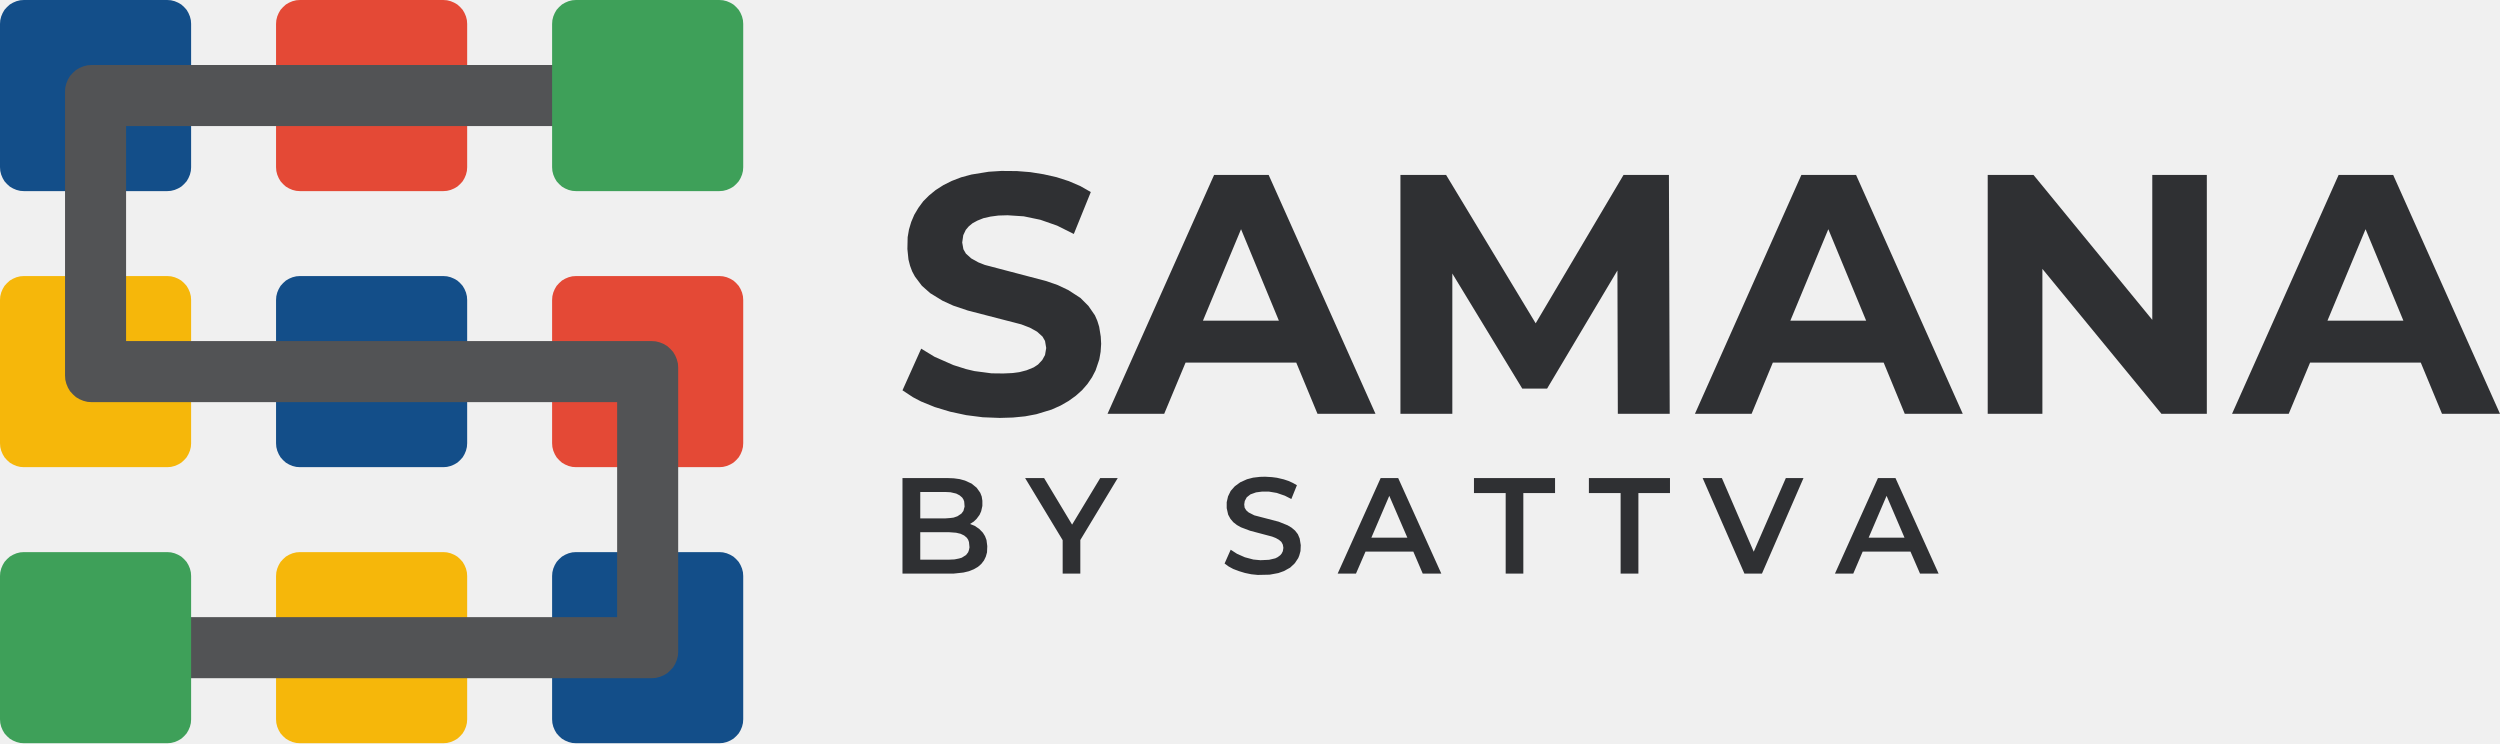
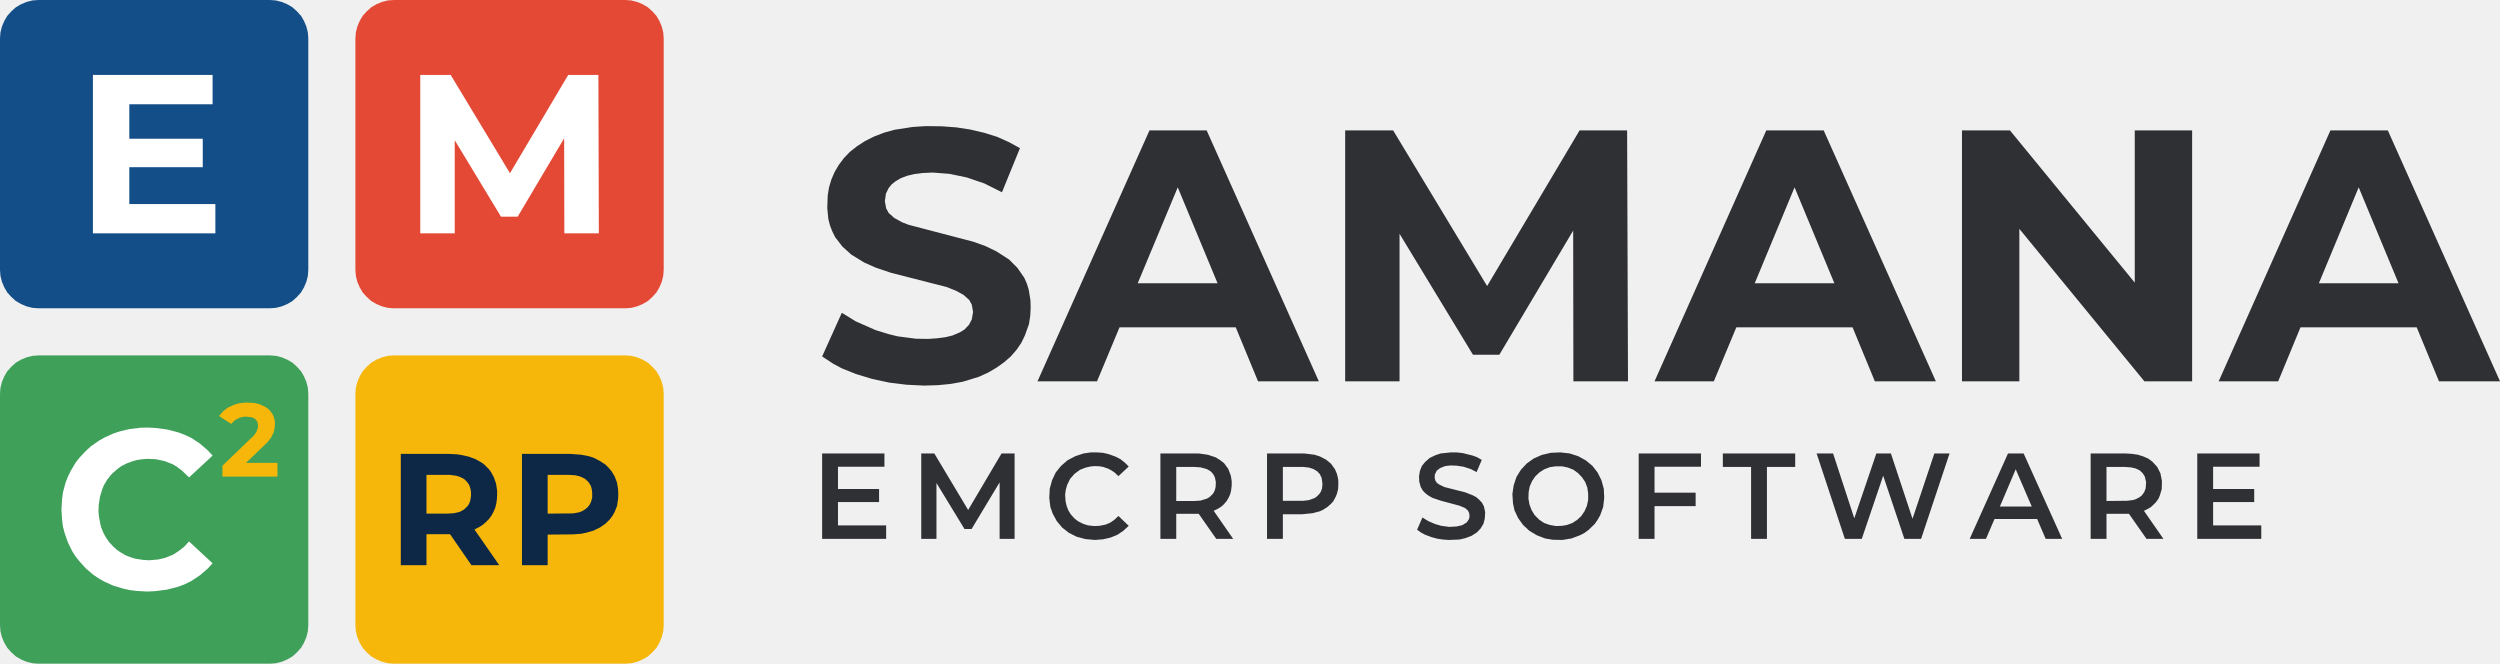
- <svg xmlns="http://www.w3.org/2000/svg" viewBox="0 0 1883.7 560.0" role="img" aria-label="Samana by Sattva">
-   <path fill="#134e89" d="M126 0L18 0L15.2 0.2L12.4 0.9L9.8 2L7.4 3.4L5.3 5.3L3.4 7.4L2 9.8L0.9 12.4L0.2 15.2L0 18L0 126L0.2 128.8L0.9 131.6L2 134.2L3.4 136.6L5.3 138.7L7.4 140.6L9.8 142L12.4 143.1L15.2 143.8L18 144L126 144L128.8 143.8L131.6 143.1L134.2 142L136.6 140.6L138.7 138.7L140.6 136.6L142 134.2L143.1 131.6L143.8 128.8L144 126L144 18L143.8 15.2L143.1 12.4L142 9.8L140.6 7.4L138.7 5.3L136.6 3.4L134.2 2L131.6 0.9L128.8 0.2Z" />
-   <path fill="#e44936" d="M334 0L226 0L223.2 0.2L220.4 0.9L217.8 2L215.4 3.4L213.3 5.3L211.4 7.4L210 9.8L208.9 12.4L208.2 15.2L208 18L208 126L208.2 128.8L208.9 131.6L210 134.2L211.4 136.6L213.3 138.7L215.4 140.6L217.8 142L220.4 143.1L223.2 143.8L226 144L334 144L336.8 143.8L339.6 143.1L342.2 142L344.6 140.6L346.7 138.7L348.6 136.6L350 134.2L351.1 131.6L351.8 128.8L352 126L352 18L351.8 15.2L351.1 12.4L350 9.8L348.6 7.4L346.7 5.3L344.6 3.4L342.2 2L339.6 0.9L336.8 0.2Z" />
-   <path fill="#f6b70a" d="M126 208L18 208L15.2 208.2L12.4 208.9L9.8 210L7.4 211.4L5.3 213.3L3.4 215.4L2 217.8L0.9 220.4L0.2 223.2L0 226L0 334L0.2 336.8L0.9 339.6L2 342.2L3.4 344.6L5.3 346.7L7.4 348.6L9.8 350L12.4 351.1L15.2 351.8L18 352L126 352L128.8 351.8L131.6 351.1L134.2 350L136.6 348.6L138.7 346.7L140.6 344.6L142 342.2L143.1 339.6L143.8 336.8L144 334L144 226L143.8 223.2L143.1 220.4L142 217.8L140.6 215.4L138.7 213.3L136.6 211.4L134.2 210L131.6 208.9L128.8 208.2Z" />
-   <path fill="#134e89" d="M334 208L226 208L223.2 208.2L220.4 208.9L217.8 210L215.4 211.4L213.3 213.3L211.4 215.4L210 217.8L208.9 220.4L208.2 223.2L208 226L208 334L208.2 336.8L208.9 339.6L210 342.2L211.4 344.6L213.3 346.7L215.4 348.6L217.8 350L220.4 351.1L223.2 351.8L226 352L334 352L336.8 351.8L339.6 351.1L342.2 350L344.6 348.6L346.7 346.7L348.6 344.6L350 342.2L351.1 339.6L351.8 336.8L352 334L352 226L351.8 223.2L351.1 220.4L350 217.8L348.6 215.4L346.7 213.3L344.6 211.4L342.2 210L339.6 208.9L336.8 208.2Z" />
-   <path fill="#e44936" d="M542 208L434 208L431.2 208.2L428.4 208.9L425.8 210L423.4 211.4L421.3 213.3L419.4 215.4L418 217.8L416.9 220.4L416.2 223.2L416 226L416 334L416.2 336.8L416.9 339.6L418 342.2L419.4 344.6L421.3 346.7L423.4 348.6L425.8 350L428.4 351.1L431.2 351.8L434 352L542 352L544.8 351.8L547.6 351.1L550.2 350L552.6 348.6L554.7 346.7L556.6 344.6L558 342.2L559.1 339.6L559.8 336.8L560 334L560 226L559.8 223.2L559.1 220.4L558 217.8L556.6 215.4L554.7 213.3L552.6 211.4L550.2 210L547.6 208.9L544.8 208.2Z" />
-   <path fill="#f6b70a" d="M334 416L226 416L223.2 416.2L220.4 416.9L217.8 418L215.4 419.4L213.3 421.3L211.4 423.4L210 425.8L208.9 428.4L208.2 431.2L208 434L208 542L208.2 544.8L208.9 547.6L210 550.2L211.4 552.6L213.3 554.7L215.4 556.6L217.8 558L220.4 559.1L223.2 559.8L226 560L334 560L336.8 559.8L339.6 559.1L342.2 558L344.6 556.6L346.7 554.7L348.6 552.6L350 550.2L351.1 547.6L351.8 544.8L352 542L352 434L351.8 431.2L351.1 428.4L350 425.8L348.6 423.4L346.7 421.3L344.6 419.4L342.2 418L339.6 416.9L336.8 416.2Z" />
-   <path fill="#134e89" d="M542 416L434 416L431.2 416.2L428.4 416.9L425.8 418L423.4 419.4L421.3 421.3L419.4 423.4L418 425.8L416.9 428.4L416.2 431.2L416 434L416 542L416.2 544.8L416.9 547.6L418 550.2L419.4 552.6L421.3 554.7L423.4 556.6L425.8 558L428.4 559.1L431.2 559.8L434 560L542 560L544.8 559.8L547.6 559.1L550.2 558L552.6 556.6L554.7 554.7L556.6 552.6L558 550.2L559.1 547.6L559.8 544.8L560 542L560 434L559.8 431.2L559.1 428.4L558 425.8L556.6 423.4L554.7 421.3L552.6 419.4L550.2 418L547.6 416.9L544.8 416.2Z" />
-   <path fill="#525355" d="M65.9 49.2L62.8 50L59.9 51.2L57.2 52.8L54.9 54.9L52.8 57.2L51.2 59.9L50 62.8L49.2 65.9L49 69L49 283L49.2 286.1L50 289.2L51.2 292.1L52.8 294.8L54.9 297.1L57.2 299.2L59.9 300.8L62.8 302L65.9 302.8L69 303L465 303L465 465L142.5 465L142.5 511L491 511L494.1 510.8L497.2 510L500.1 508.8L502.8 507.2L505.1 505.1L507.2 502.8L508.8 500.1L510 497.2L510.8 494.1L511 491L511 277L510.8 273.9L510 270.8L508.8 267.9L507.2 265.2L505.1 262.9L502.8 260.8L500.1 259.2L497.2 258L494.1 257.2L491 257L95 257L95 95L417.5 95L417.5 49L69 49Z" />
-   <path fill="#3ea059" d="M126 416L18 416L15.2 416.2L12.4 416.9L9.8 418L7.4 419.4L5.3 421.3L3.4 423.4L2 425.8L0.9 428.4L0.2 431.2L0 434L0 542L0.2 544.8L0.9 547.6L2 550.2L3.4 552.6L5.3 554.7L7.4 556.6L9.8 558L12.4 559.1L15.2 559.8L18 560L126 560L128.8 559.8L131.6 559.1L134.2 558L136.6 556.6L138.7 554.7L140.6 552.6L142 550.2L143.1 547.6L143.8 544.8L144 542L144 434L143.8 431.2L143.1 428.4L142 425.8L140.6 423.4L138.7 421.3L136.6 419.4L134.2 418L131.6 416.9L128.8 416.2Z" />
-   <path fill="#3ea059" d="M542 0L434 0L431.2 0.2L428.4 0.9L425.8 2L423.4 3.4L421.3 5.3L419.4 7.4L418 9.8L416.9 12.4L416.2 15.2L416 18L416 126L416.2 128.8L416.9 131.6L418 134.2L419.4 136.6L421.3 138.7L423.4 140.6L425.8 142L428.4 143.1L431.2 143.8L434 144L542 144L544.8 143.8L547.6 143.1L550.2 142L552.6 140.6L554.7 138.7L556.6 136.6L558 134.2L559.1 131.6L559.8 128.8L560 126L560 18L559.8 15.2L559.1 12.4L558 9.8L556.6 7.4L554.7 5.3L552.6 3.4L550.2 2L547.6 0.9L544.8 0.2Z" />
-   <path fill="#2f3033" fill-rule="evenodd" d="M763.2 314.6L772.4 313.7L780.9 312.1L792.4 308.6L799.1 305.6L805.2 302.1L810.6 298.2L815.3 294L819.4 289.3L822.8 284.3L825.5 279.1L828.3 270.8L829.3 265.1L829.7 259.1L829.4 253.6L828.2 246.2L826.8 241.7L825 237.6L820.1 230.5L814.1 224.5L805 218.6L797 214.8L788.4 211.8L742 199.6L737.2 197.7L731.8 194.7L727.8 191.1L725.9 187.8L725 182.7L725.8 177.2L727.7 173.2L729.9 170.6L732.8 168.2L736.5 166.2L741 164.4L746.3 163.2L752.3 162.4L759.2 162.2L771.4 163L783.9 165.6L796.5 170L809.1 176.3L821.9 144.7L814 140.2L805.4 136.5L796.1 133.5L786.3 131.3L776.3 129.7L766.2 128.9L754.5 128.8L745 129.4L732 131.5L724.2 133.6L717.2 136.3L710.8 139.5L705 143.2L700 147.3L695.6 151.7L692 156.6L688.9 161.8L686.6 167.2L684.9 172.9L683.9 178.7L683.7 187.6L684.5 195.5L685.7 200.2L687.3 204.5L689.4 208.4L694.6 215.3L700.9 220.9L710.2 226.6L718.3 230.3L729.3 234L769.5 244.4L776 246.9L781.4 249.9L785.5 253.6L787.4 256.9L788.3 262.2L787.4 267.5L785.3 271.3L782.1 274.7L778.9 276.8L773.5 279L768.5 280.3L762.7 281.1L756 281.4L747.1 281.3L734.2 279.6L727.9 278.1L718.4 275.1L704.1 268.8L694.1 262.7L680 294.1L687.9 299.3L694 302.5L704.3 306.7L715.9 310.2L728 312.8L740.5 314.4L753.3 314.9ZM893.3 273.2L976.7 273.2L992.7 311.8L1036.4 311.8L955.9 131.8L914.8 131.8L834.5 311.8L877.2 311.8ZM935.1 172.7L963.6 241.6L906.4 241.6ZM1147 292.8L1165.7 292.8L1218.7 203.8L1219 311.8L1258.1 311.8L1257.5 131.8L1223.3 131.8L1157.1 243.6L1089.6 131.8L1055.2 131.8L1055.2 311.8L1094.3 311.8L1094.3 206.1ZM1319.8 311.8L1335.8 273.2L1419.3 273.2L1435.2 311.8L1478.9 311.8L1398.5 131.8L1357.3 131.8L1277.1 311.8ZM1349 241.6L1377.6 172.7L1406.1 241.6ZM1628.6 311.8L1662.8 311.8L1662.8 131.8L1621.7 131.8L1621.7 241L1532.2 131.8L1497.7 131.8L1497.7 311.8L1538.9 311.8L1538.9 202.6ZM1740.6 273.2L1824 273.2L1840 311.8L1883.7 311.8L1803.2 131.8L1762.1 131.8L1681.8 311.8L1724.5 311.8ZM1782.4 172.7L1810.9 241.6L1753.7 241.6Z" />
-   <path fill="#2f3033" fill-rule="evenodd" d="M718.5 432.2L725.9 431.4L730.1 430.4L733.8 428.9L736.9 427.1L739.4 424.9L741.4 422.3L742.8 419.4L743.7 416.2L743.9 411.5L743.3 406.9L742.2 404L740.6 401.4L737.8 398.5L734.4 396.2L730.9 394.8L733.7 393L735.8 391L738.1 387.9L739.3 385.2L740.2 381.2L740.2 377.3L739.7 374.1L738.6 371.3L735.9 367.5L732.1 364.4L727.1 362.1L723.1 361L718.7 360.4L713.7 360.2L680 360.2L680 432.2ZM715 401L720.4 401.4L723.8 402.2L726.5 403.5L728.5 405.2L729.5 406.7L730.1 408.4L730.5 412.4L730.1 414.4L729.5 416.1L727.9 418.2L724.7 420.2L722.7 420.8L719.2 421.5L715 421.7L693.4 421.7L693.4 401ZM712.3 370.7L716.2 370.9L720.5 371.9L723 373.2L725 374.9L725.9 376.3L726.5 377.9L726.8 381.7L725.9 385L724.4 387L721.4 389L718.5 390L716.2 390.3L712.3 390.6L693.4 390.6L693.4 370.7ZM842.2 360.2L829 360.2L807.8 395.3L786.7 360.2L772.4 360.2L800.7 407L800.7 432.2L814 432.2L814 406.9ZM956.7 433L963.2 431.8L967.4 430.3L972.1 427.7L975.6 424.4L978.2 420.5L979 418.5L979.9 415.2L980.1 410.8L979.3 405.8L977.9 402.5L975.8 399.8L973.2 397.6L970.2 395.8L963.5 393.1L945.1 388.3L940.8 386.1L939 384.5L937.8 382.5L937.5 380.1L937.9 377.5L939.4 374.7L942.2 372.5L946.4 371L951 370.4L956 370.4L962 371.4L968.1 373.5L973 376L977.2 365.6L974.2 363.9L970.9 362.4L967.3 361.2L962.2 360L958.4 359.5L953.2 359.2L949.4 359.3L944.2 359.9L939.6 361.1L934.5 363.4L930.4 366.4L927.3 369.9L925.3 374L924.3 378.4L924.3 382.9L925.4 387.8L927.1 390.9L929.3 393.5L932 395.6L935 397.3L941.9 399.9L958.5 404.3L961.3 405.4L963.6 406.7L965.5 408.3L966.6 410.4L967 412.8L966.6 415.3L965.7 417.1L964.6 418.4L962.7 419.8L960.9 420.7L956.2 421.8L949.7 422.1L944.4 421.6L938 419.9L932.1 417.3L927.3 414.2L922.7 424.6L925.7 426.8L929.2 428.7L933.4 430.3L938 431.7L942.8 432.7L947.7 433.2ZM1028.9 415.6L1064.9 415.6L1072 432.2L1086 432.2L1053.5 360.2L1040.3 360.2L1007.9 432.2L1021.7 432.2ZM1046.8 373.6L1060.4 405.1L1033.3 405.1ZM1171.7 371.5L1171.7 360.2L1110.6 360.2L1110.6 371.5L1134.5 371.5L1134.5 432.2L1147.8 432.2L1147.8 371.5ZM1258.3 371.5L1258.3 360.2L1197.2 360.2L1197.2 371.5L1221.1 371.5L1221.1 432.2L1234.5 432.2L1234.5 371.5ZM1345.6 360.2L1321.4 415.7L1297.4 360.2L1282.9 360.2L1314.4 432.2L1327.6 432.2L1358.9 360.2ZM1403.5 415.6L1439.5 415.6L1446.7 432.2L1460.7 432.2L1428.2 360.2L1415 360.2L1382.6 432.2L1396.4 432.2ZM1421.5 373.6L1435 405.1L1408 405.1Z" />
+ <svg xmlns="http://www.w3.org/2000/svg" viewBox="0 0 1167.7 310.0" role="img" aria-label="Samana, EMCRP software">
+   <g transform="translate(0.0 0.0)">
+     <path fill="#134e89" fill-rule="evenodd" d="M126 0L18 0L15.2 0.2L12.4 0.9L9.8 2L7.4 3.4L5.3 5.3L3.4 7.4L2 9.8L0.9 12.4L0.2 15.2L0 18L0 126L0.2 128.8L0.9 131.6L2 134.2L3.4 136.6L5.3 138.7L7.4 140.6L9.8 142L12.4 143.1L15.2 143.8L18 144L126 144L128.8 143.8L131.6 143.1L134.2 142L136.6 140.6L138.7 138.7L140.6 136.6L142 134.2L143.1 131.6L143.8 128.8L144 126L144 18L143.8 15.2L143.1 12.4L142 9.8L140.6 7.4L138.7 5.3L136.6 3.4L134.2 2L131.6 0.9L128.8 0.2Z" />
+     <path fill="#e44936" fill-rule="evenodd" d="M292 0L184 0L181.2 0.2L178.4 0.9L175.8 2L173.4 3.4L171.3 5.3L169.4 7.4L168 9.8L166.9 12.4L166.2 15.2L166 18L166 126L166.2 128.8L166.9 131.6L168 134.2L169.4 136.6L171.3 138.7L173.4 140.6L175.8 142L178.4 143.1L181.2 143.8L184 144L292 144L294.8 143.8L297.6 143.1L300.2 142L302.6 140.6L304.7 138.7L306.6 136.6L308 134.2L309.1 131.6L309.8 128.8L310 126L310 18L309.8 15.2L309.1 12.4L308 9.8L306.6 7.4L304.7 5.3L302.6 3.4L300.2 2L297.6 0.9L294.8 0.2Z" />
+     <path fill="#3ea059" fill-rule="evenodd" d="M126 166L18 166L15.2 166.2L12.4 166.9L9.8 168L7.4 169.4L5.3 171.3L3.4 173.4L2 175.8L0.9 178.4L0.2 181.2L0 184L0 292L0.2 294.8L0.9 297.6L2 300.2L3.4 302.6L5.3 304.7L7.4 306.6L9.8 308L12.4 309.1L15.2 309.8L18 310L126 310L128.8 309.8L131.6 309.1L134.2 308L136.6 306.6L138.7 304.7L140.6 302.6L142 300.2L143.1 297.6L143.8 294.8L144 292L144 184L143.8 181.2L143.1 178.4L142 175.8L140.6 173.4L138.7 171.3L136.6 169.4L134.2 168L131.6 166.9L128.8 166.2Z" />
+     <path fill="#f6b70a" fill-rule="evenodd" d="M292 166L184 166L181.2 166.2L178.4 166.9L175.8 168L173.4 169.4L171.3 171.3L169.4 173.4L168 175.8L166.9 178.4L166.2 181.2L166 184L166 292L166.2 294.8L166.9 297.6L168 300.2L169.4 302.6L171.3 304.7L173.4 306.6L175.8 308L178.4 309.1L181.2 309.8L184 310L292 310L294.8 309.8L297.6 309.1L300.2 308L302.6 306.6L304.7 304.7L306.6 302.6L308 300.2L309.1 297.6L309.8 294.8L310 292L310 184L309.8 181.2L309.1 178.4L308 175.8L306.6 173.4L304.7 171.3L302.6 169.4L300.2 168L297.6 166.9L294.8 166.2Z" />
+     <path fill="#ffffff" fill-rule="evenodd" d="M43.4 109L100.6 109L100.6 95.3L60.4 95.3L60.4 78.1L94.7 78.1L94.7 64.8L60.4 64.8L60.4 48.7L99.3 48.7L99.3 35L43.4 35ZM212.4 65.5L234 101.2L241.8 101.2L263.5 64.6L263.6 109L279.7 109L279.5 35L265.4 35L238.2 80.9L210.5 35L196.3 35L196.3 109L212.4 109ZM78 275.4L83.1 274.1L86.3 272.9L89.3 271.4L93.4 268.7L97.1 265.5L99.3 263.1L88.3 252.9L86 255.4L83.4 257.4L80.8 259.1L77 260.6L74 261.3L69.7 261.7L66.7 261.5L62.9 260.9L61.1 260.3L58.5 259.3L56.2 257.9L54.7 256.9L52.7 255.1L50.9 253.1L49.4 250.9L48.5 249.3L47.4 246.7L46.9 244.9L46.2 241.1L46 239L46.1 235.9L46.7 232L47.8 228.4L48.5 226.7L49.9 224.3L51.5 222.2L52.7 220.9L55.4 218.6L56.9 217.6L59.3 216.4L62 215.4L63.8 214.9L65.7 214.6L68.7 214.3L72.9 214.5L77 215.4L80.8 216.9L82.6 218L85.1 219.9L88.3 223L99.3 212.8L97.1 210.4L93.4 207.2L89.3 204.5L86.3 203.1L83.1 201.9L78 200.6L72.6 199.9L68.9 199.7L65.5 199.8L60.5 200.4L55.9 201.5L52.9 202.5L48.7 204.4L46.1 205.9L42.4 208.5L40.2 210.5L37.1 213.8L35.3 216.1L33 220L31.7 222.7L30.6 225.5L29.4 230L29 233.1L28.7 238L29 242.9L29.4 246L30.2 249L31.7 253.3L33.7 257.4L35.3 259.9L37.1 262.2L40.1 265.5L43.5 268.4L46 270.1L48.6 271.6L52.8 273.5L57.4 274.9L60.5 275.6L63.7 276L68.8 276.3L72.6 276.1Z" />
+     <path fill="#f6b70a" fill-rule="evenodd" d="M103.9 222.6L103.9 217.5L118.5 203.5L119.4 202.3L120.1 200.9L120.5 199.6L120.5 198.4L120.2 197L119.4 195.9L118.2 195.1L117 194.8L114.2 194.6L111.9 195.1L109.8 196.2L108 198L102.3 194.3L104.1 192.2L106.4 190.4L109.2 189.1L111.5 188.4L114.9 188L118.7 188.2L121.3 188.8L124 190.1L125.4 191.1L126.5 192.3L127.4 193.6L128 195.1L128.4 196.8L128.4 198.4L128.2 200.3L127.8 202L126.6 204.4L124.9 206.6L114.9 216.2L129.6 216.2L129.6 222.6Z" />
+     <path fill="#0d2747" fill-rule="evenodd" d="M187.2 212L187.2 264L199.2 264L199.2 249.5L210.2 249.5L220.2 264L233.2 264L221.6 247.3L223.6 246.3L225.4 245.2L226.9 243.9L228.3 242.5L229.5 240.9L230.5 239.1L231.3 237.2L231.8 235.2L232.1 233.1L232.2 230.9L232.2 229.1L231.7 225.9L230.7 223L229.3 220.4L228.4 219.2L226.2 217L225 216.1L222.2 214.5L219 213.3L215.4 212.5L213.5 212.2L209.4 212ZM209 239.9L199.2 239.9L199.2 221.8L210.1 221.8L213 222.2L214.7 222.7L216.7 223.7L217.8 224.7L219.1 226.4L219.8 228.5L220 230L220 231.7L219.6 234L219.1 235.3L218.3 236.5L216.7 238L214.7 239.1L212.1 239.7ZM243.8 264L255.8 264L255.8 249.7L267.6 249.6L271.5 249.3L273.9 248.8L277.3 247.8L280.2 246.4L282.8 244.6L284.9 242.5L286.1 240.9L287.1 239.1L288.2 236.3L288.7 233.1L288.8 230.9L288.7 228.6L288.2 225.4L287.1 222.5L285.5 219.9L284.2 218.4L282.8 217L280.2 215.3L277.3 213.8L275.1 213.1L271.5 212.4L266.3 212L243.8 212ZM255.8 239.9L255.8 221.8L265.6 221.8L268.7 222L270.5 222.4L272 223L273.3 223.7L274.9 225.2L276 227L276.4 228.5L276.6 230L276.6 232.5L276 234.6L275.3 235.9L274.4 237L273.3 237.9L272 238.7L270.5 239.3L267.7 239.8Z" />
+   </g>
+   <path fill="#2f3033" fill-rule="evenodd" d="M438.2 179.9L444.2 179.3L449.7 178.3L457.2 176L461.6 174L465.5 171.7L469 169.2L472.1 166.5L474.8 163.4L477 160.2L478.7 156.7L480.6 151.4L481.2 147.6L481.4 143.7L481.3 140.2L480.5 135.3L479.6 132.4L478.4 129.7L475.2 125.1L471.3 121.2L465.4 117.4L460.2 114.9L454.6 112.9L424.4 105L421.3 103.8L417.7 101.8L415.1 99.5L413.9 97.3L413.3 94L413.8 90.4L415.1 87.8L416.5 86.1L418.4 84.6L420.8 83.2L423.7 82.1L427.1 81.3L431.1 80.8L435.6 80.6L443.5 81.2L451.6 82.9L459.8 85.7L468 89.8L476.4 69.2L471.3 66.4L465.7 63.9L459.6 62L453.2 60.5L446.7 59.5L440.1 59L432.5 58.9L426.3 59.3L417.9 60.6L412.8 62L408.2 63.8L404 65.9L400.3 68.3L397 70.9L394.2 73.8L391.8 77L389.8 80.4L388.3 83.9L387.2 87.6L386.6 91.4L386.4 97.2L386.9 102.3L387.7 105.4L388.8 108.2L390.1 110.8L393.5 115.2L397.6 118.9L403.6 122.6L409 125L416.1 127.4L442.3 134.1L446.5 135.8L450 137.7L452.7 140.1L453.9 142.3L454.5 145.7L453.9 149.2L452.6 151.7L450.5 153.9L448.4 155.2L444.9 156.7L441.6 157.5L437.8 158L433.5 158.3L427.7 158.2L419.3 157.1L415.2 156.1L409 154.2L399.7 150.1L393.2 146.1L384 166.5L389.2 169.9L393.1 172L399.8 174.7L407.4 177L415.3 178.7L423.4 179.7L431.7 180.1ZM522.9 152.9L577.2 152.9L587.6 178.1L616 178.1L563.6 60.9L536.9 60.9L484.6 178.1L512.4 178.1ZM550.1 87.5L568.7 132.3L531.4 132.3ZM688 165.7L700.3 165.7L734.8 107.7L734.9 178.1L760.4 178.1L760 60.9L737.8 60.9L694.6 133.6L650.7 60.9L628.3 60.9L628.3 178.1L653.7 178.1L653.7 109.2ZM800.5 178.1L811 152.9L865.3 152.9L875.7 178.1L904.2 178.1L851.8 60.9L825 60.9L772.8 178.1ZM819.6 132.3L838.2 87.5L856.8 132.3ZM1001.6 178.1L1023.9 178.1L1023.9 60.9L997.1 60.9L997.1 132L938.8 60.9L916.4 60.9L916.4 178.1L943.2 178.1L943.2 106.9ZM1074.5 152.9L1128.8 152.9L1139.2 178.1L1167.7 178.1L1115.3 60.9L1088.5 60.9L1036.3 178.1L1064.1 178.1ZM1101.7 87.5L1120.3 132.3L1083.1 132.3Z" />
+   <path fill="#2f3033" fill-rule="evenodd" d="M413.9 245.4L391.4 245.4L391.4 234.5L410.6 234.5L410.6 228.4L391.4 228.4L391.4 218L413.1 218L413.1 211.8L384 211.8L384 251.7L413.9 251.7ZM453.8 247.1L466.9 225.3L466.9 251.7L473.9 251.7L473.9 211.8L467.8 211.8L452.2 238.2L436.4 211.8L430.3 211.8L430.3 251.7L437.4 251.7L437.4 225.6L450.5 247.1ZM515.2 251.9L518.7 251.1L521.9 249.8L524.7 247.9L527.2 245.6L522.4 241L520.6 242.7L518.6 244.1L516.5 245L513.6 245.6L511.1 245.7L508.2 245.4L506 244.7L503.6 243.5L501.9 242.2L500.1 240.2L499 238.4L498.2 236.3L497.7 234.1L497.5 231.1L497.8 228.8L498.4 226.6L499.8 223.7L501.9 221.3L504.5 219.4L507.1 218.4L509.3 217.9L511.1 217.7L513.6 217.8L515.3 218.1L517.6 218.9L519.1 219.7L520.6 220.7L522.4 222.4L527.2 217.9L525.4 216.1L523.4 214.5L521.1 213.3L517.8 212.1L515.2 211.5L512.4 211.3L509.6 211.3L506.1 211.8L502.2 213.1L498.6 215L495.6 217.6L493.1 220.7L491.4 224.3L490.3 228.3L490.1 232.6L490.6 236.8L491.7 239.9L493.6 243.4L496.1 246.4L499.3 248.9L502.9 250.7L507 251.8L511.4 252.2ZM549.4 251.7L549.4 240L559.9 240L568.1 251.7L576 251.7L566.9 238.6L568.9 237.6L570.2 236.8L571.4 235.8L572.9 234.1L574 232.2L574.6 230.8L575 229.3L575.3 226.8L575.3 224.7L574.9 222.2L573.7 219L571.7 216.3L569.9 214.9L567.8 213.6L564.1 212.4L559.9 211.8L542 211.8L542 251.7ZM549.4 218.1L558 218.1L560.8 218.3L563.7 219.1L565.4 220.1L566.3 221L567 222L567.5 223.2L567.9 225.2L567.8 227.4L567.5 228.7L567 229.9L566.3 230.9L564.9 232.2L563.7 232.9L560.8 233.8L558 234L549.4 234ZM608.2 240.2L613.1 239.7L616.5 238.8L618 238.1L620 236.8L621.7 235.3L622.7 234.2L623.8 232.2L624.4 230.8L625 228.5L625.1 226.8L625.1 224.3L624.8 222.7L624.4 221.2L623.5 219.1L621.7 216.6L619.4 214.7L616.5 213.2L614 212.4L609.2 211.8L591.8 211.8L591.8 251.7L599.2 251.7L599.2 240.2ZM608.8 218.1L611.4 218.4L613.5 219.1L615.2 220.1L616.5 221.5L617.3 223.2L617.7 226L617.5 228.1L617.1 229.3L616.5 230.4L615.2 231.8L614.1 232.6L611.4 233.6L608.8 233.9L599.2 233.9L599.2 218.1ZM681.7 252L684.3 251.4L687.3 250.3L689.8 248.7L691.6 246.8L692.9 244.6L693.5 242.3L693.7 239.2L693.1 236.5L692.2 234.8L690.9 233.4L689.5 232.2L687.8 231.3L684.5 230L674.7 227.5L672.2 226.3L671.1 225.5L670.4 224.4L670.1 223.2L670.2 221.6L671.1 219.8L672.7 218.6L675 217.7L677.5 217.4L680.3 217.5L683.6 218L687 219.1L689.7 220.5L692.1 214.8L689.8 213.5L687.9 212.8L683.1 211.6L680.2 211.3L677.7 211.3L672.9 211.8L670.5 212.6L667.8 213.9L665.7 215.7L664.1 217.7L663.2 220L662.8 222.5L662.9 224.9L663.6 227.5L664.6 229.2L665.9 230.5L667.4 231.6L669.2 232.6L673.1 233.9L681.7 236.2L684.3 237.3L685.6 238.4L686.2 239.6L686.4 240.9L686.2 242.3L685.1 244L683 245.3L680.4 245.9L676.9 246.1L673.2 245.6L670.4 244.8L667.1 243.4L664.4 241.7L661.9 247.4L663.5 248.6L665.5 249.7L668.7 250.9L671.3 251.6L673.9 252L676.7 252.2ZM729.7 252.2L734 251.5L738 250L740.1 248.9L742 247.5L744.9 244.7L746.2 242.8L747.4 240.7L748.8 236.8L749.3 232.6L749.1 228.3L748 224.3L746.2 220.7L743.8 217.6L740.8 215.1L737.2 213.1L733.2 211.8L728.8 211.3L724.3 211.5L720.1 212.5L716.3 214.2L713.1 216.5L710.4 219.4L708.3 222.8L707 226.7L706.4 230.8L706.7 235.2L707.4 238.4L709.1 242L711.4 245.2L714.3 247.9L717.8 250L721.7 251.5L725.2 252.1ZM726.7 245.7L723.9 245.2L721.3 244.3L719 242.8L716.8 240.6L715.4 238.3L714.4 235.7L713.9 232.9L714 229.9L714.5 227.2L715.6 224.7L717.1 222.5L719.1 220.6L721.3 219.2L723.9 218.2L726.7 217.8L729.6 217.8L732.4 218.4L734.9 219.4L737.1 221L738.9 222.9L740.4 225.1L741.4 227.7L741.8 230.5L741.8 233.5L741.2 236.3L740.1 238.8L738.6 241L736.7 242.8L734.4 244.3L731.9 245.2L729.6 245.6ZM792 236.4L792 230.1L772.8 230.1L772.8 218L794.5 218L794.5 211.8L765.4 211.8L765.4 251.7L772.8 251.7L772.8 236.4ZM838.5 211.8L804.7 211.8L804.7 218.1L817.9 218.1L817.9 251.7L825.3 251.7L825.3 218.1L838.5 218.1ZM897.3 251.7L910.6 211.8L903.5 211.8L893.3 242.3L883.2 211.8L876.4 211.8L866.1 242.1L856.2 211.8L848.5 211.8L861.7 251.7L869.6 251.7L879.6 222.2L889.5 251.7ZM951.5 242.4L955.5 251.7L963.2 251.7L945.2 211.8L937.9 211.8L920 251.7L927.6 251.7L931.6 242.4ZM949 236.6L934.1 236.6L941.5 219.2ZM983.9 240L994.4 240L1002.6 251.7L1010.5 251.7L1001.4 238.6L1003.4 237.6L1004.7 236.8L1006.9 234.7L1008.2 232.9L1008.8 231.5L1009.7 228.5L1009.8 224.7L1009.1 221.1L1007.6 218.1L1005.3 215.6L1003.4 214.2L1001.1 213.2L998.6 212.4L995.9 212L992.8 211.8L976.5 211.8L976.5 251.7L983.9 251.7ZM992.5 218.1L995.3 218.3L997.5 218.8L999.4 219.7L1000.8 221L1001.8 222.6L1002.4 225.2L1002.2 228.1L1001.5 229.9L1000.4 231.4L999.4 232.2L997.5 233.2L996.1 233.6L993.5 233.9L983.9 234L983.9 218.1ZM1033.7 245.4L1033.7 234.5L1052.9 234.5L1052.9 228.4L1033.7 228.4L1033.7 218L1055.4 218L1055.4 211.8L1026.3 211.8L1026.3 251.7L1056.2 251.7L1056.2 245.4Z" />
</svg>
